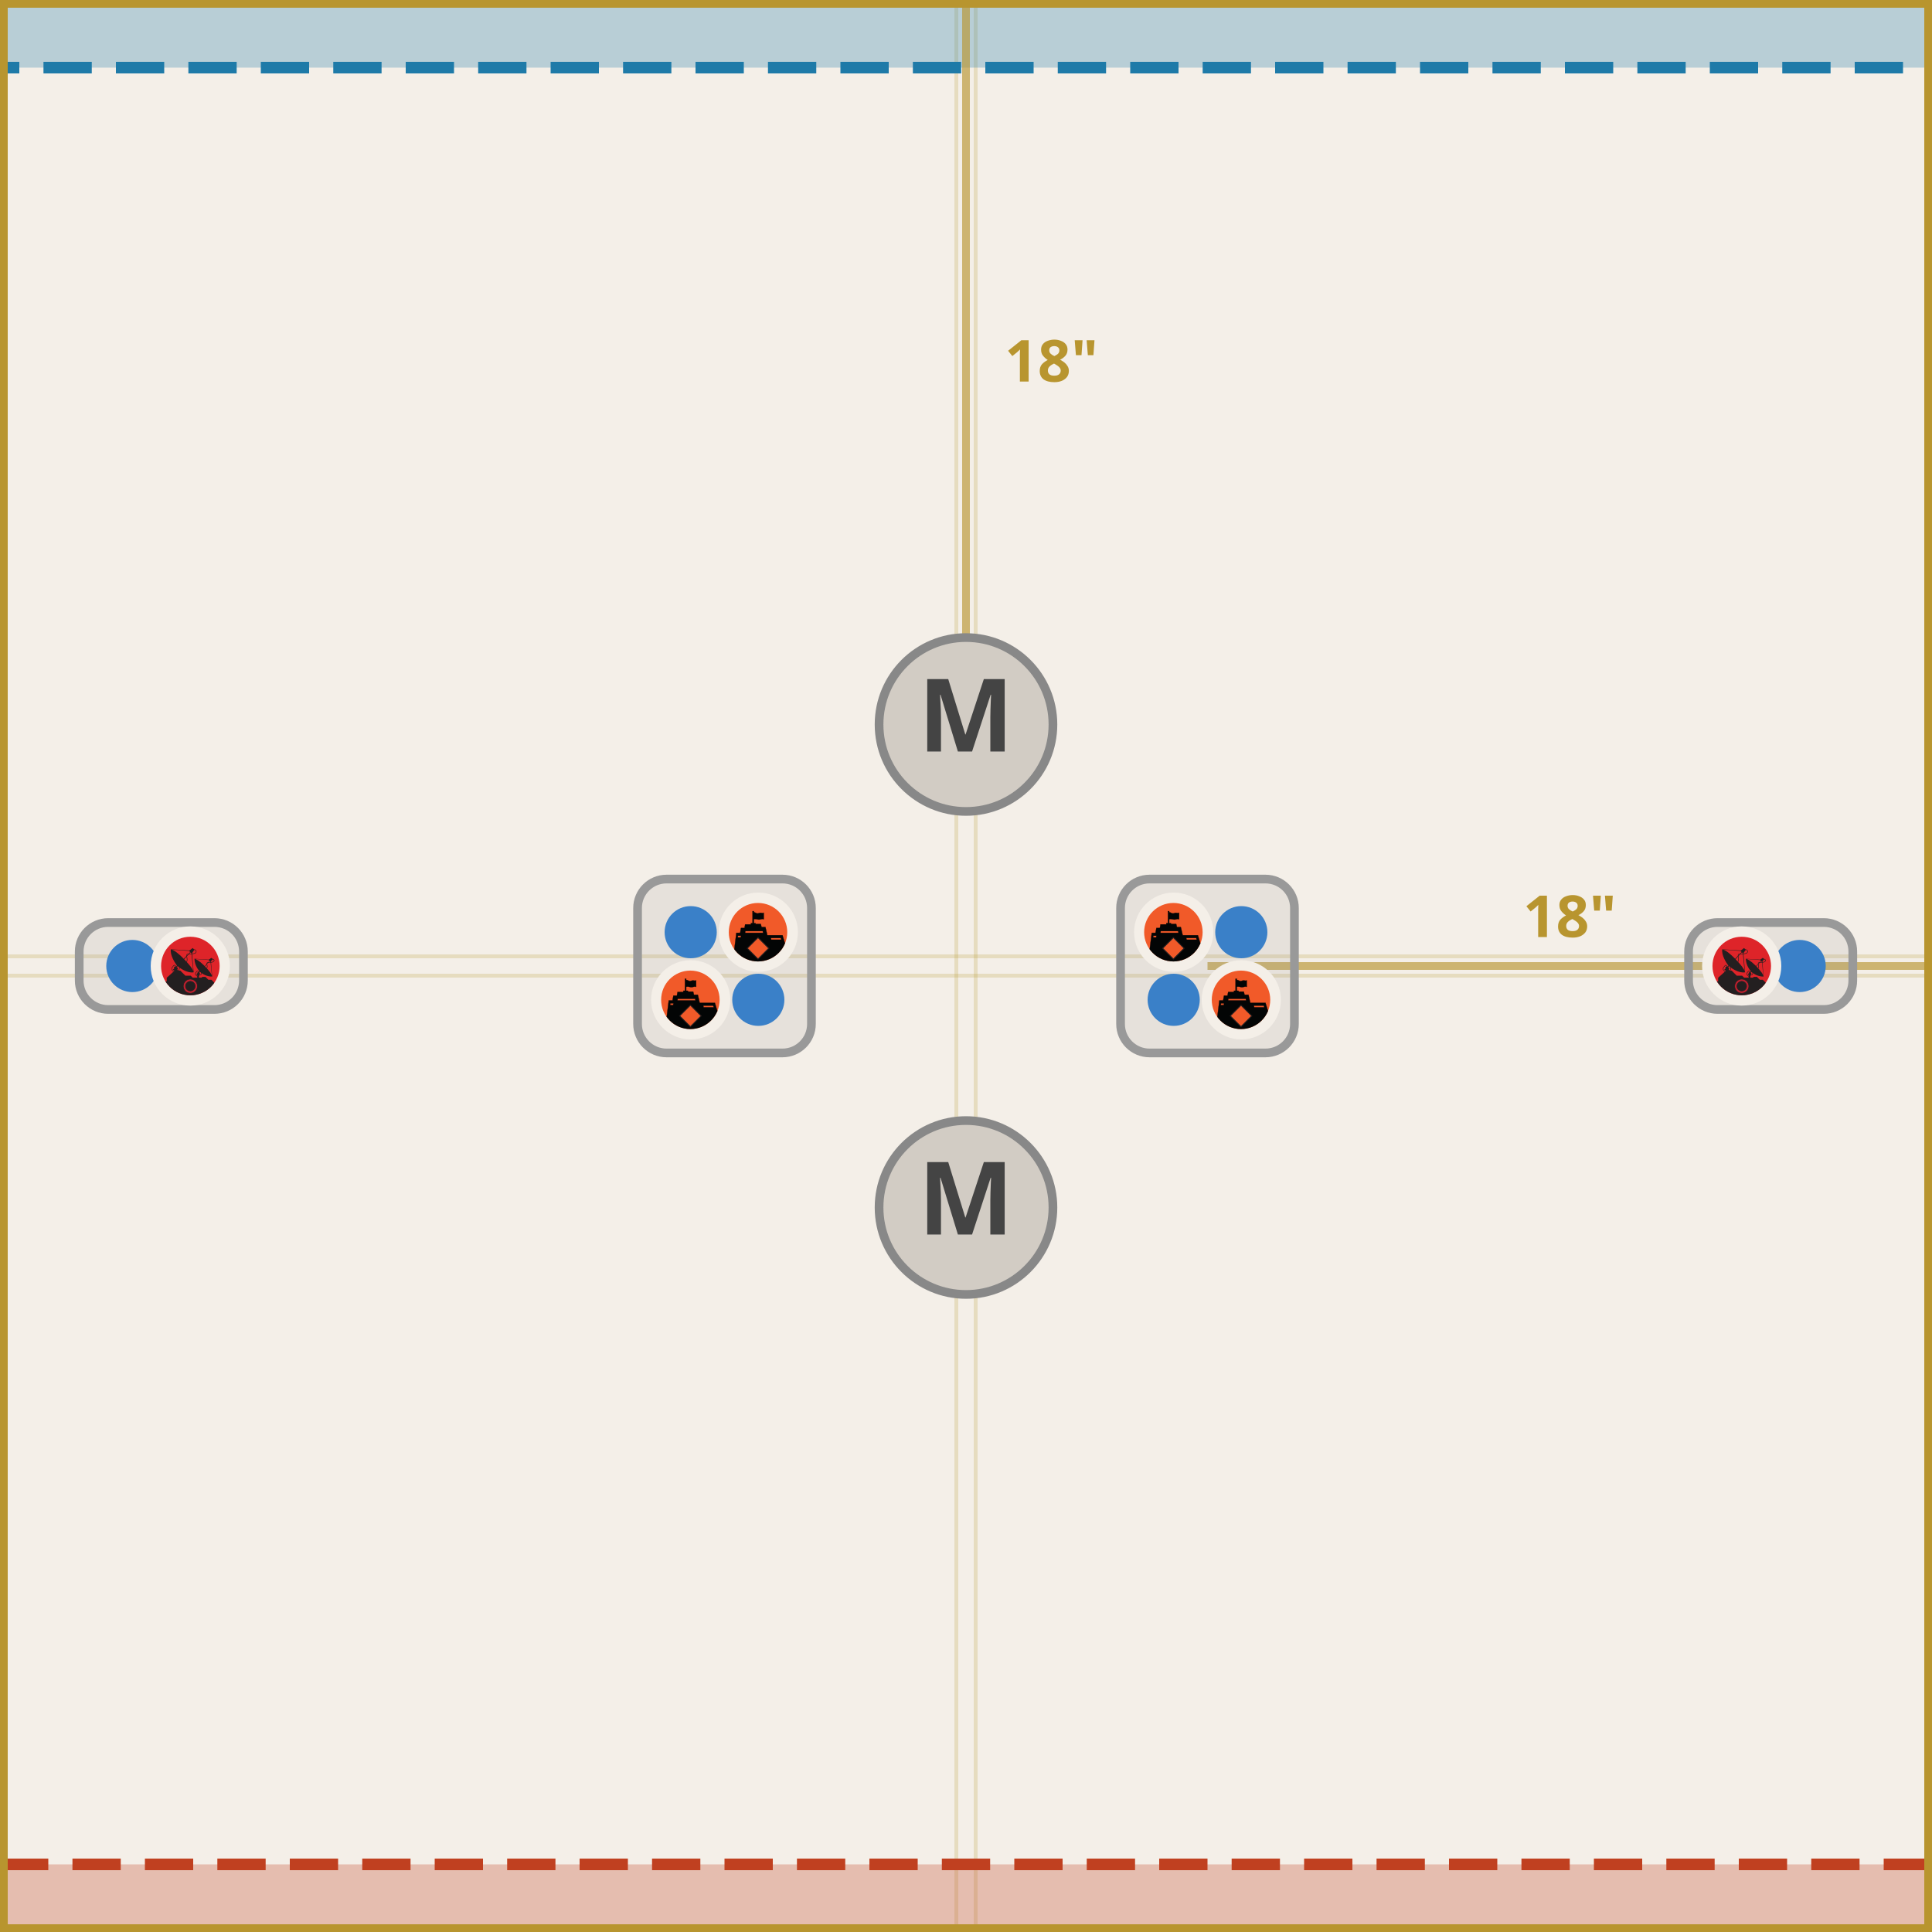
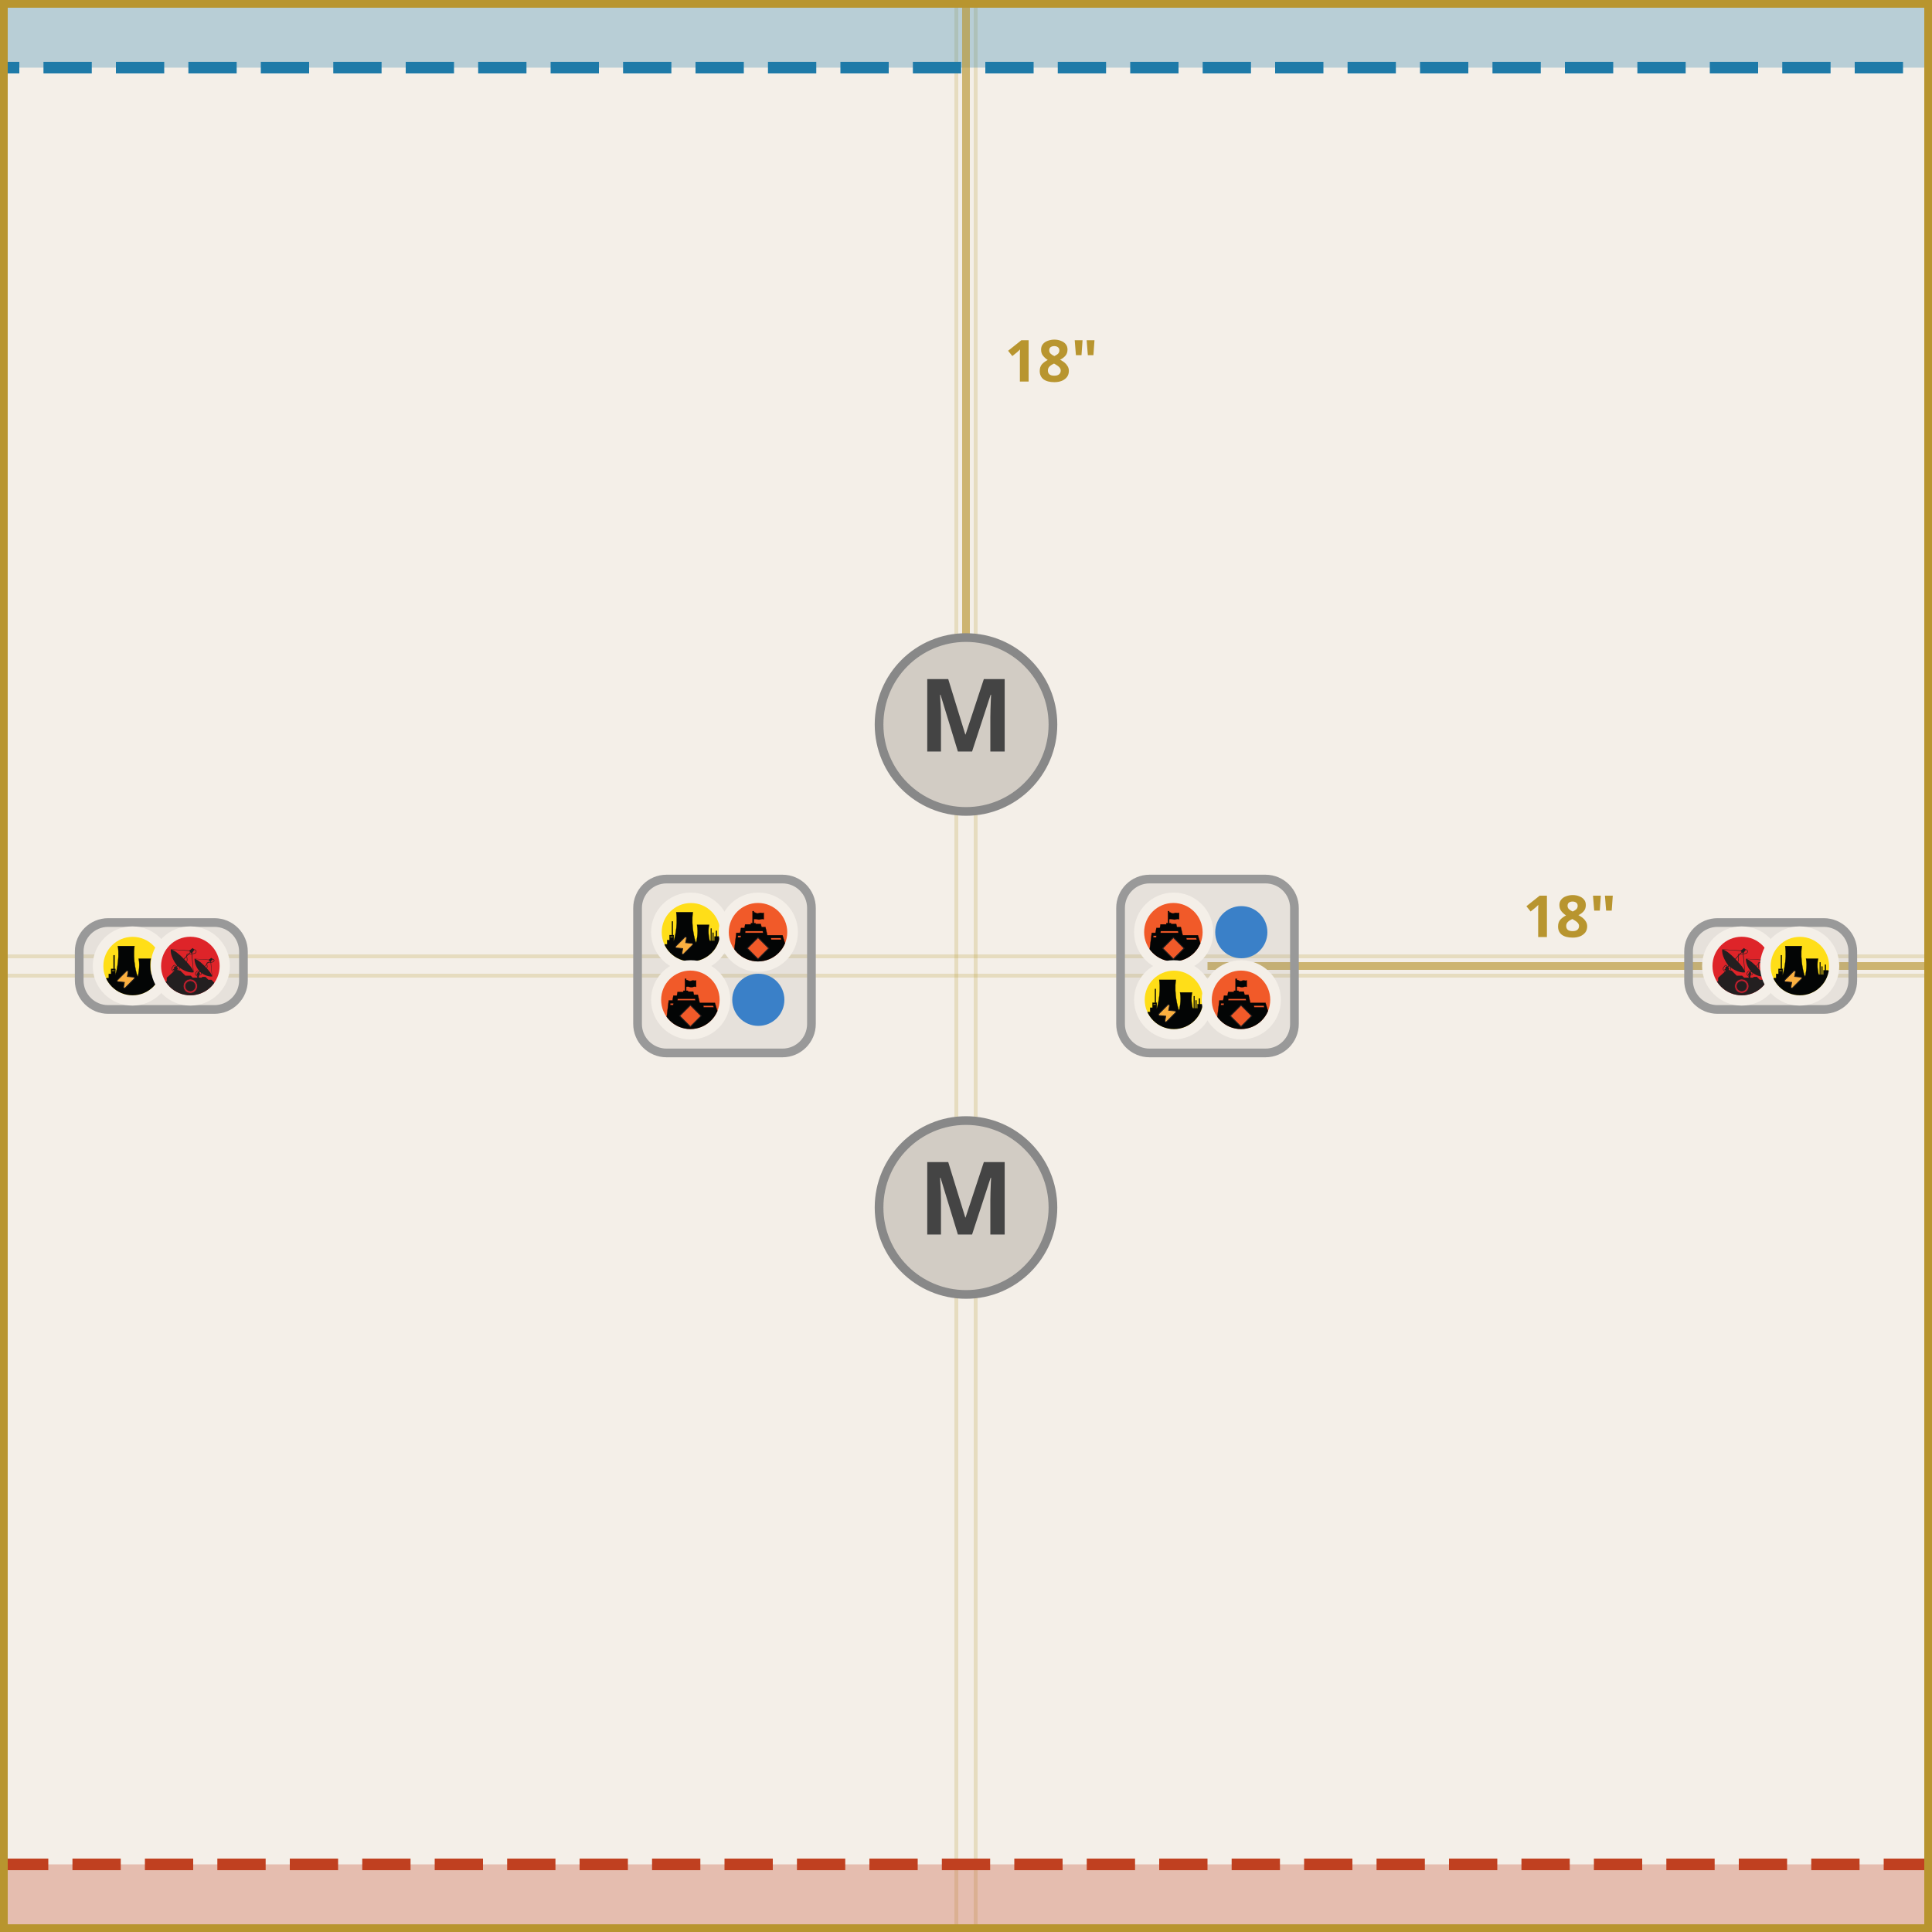
<svg xmlns="http://www.w3.org/2000/svg" viewBox="0 0 200 200" width="1000" height="1000">
  <rect width="200" height="200" fill="#f4efe8" />
  <line x1="99" y1="0" x2="99" y2="200" stroke="#B8952F" stroke-width=".4" opacity=".22" />
  <line x1="101" y1="0" x2="101" y2="200" stroke="#B8952F" stroke-width=".4" opacity=".22" />
  <line x1="0" y1="99" x2="200" y2="99" stroke="#B8952F" stroke-width=".4" opacity=".22" />
  <line x1="0" y1="101" x2="200" y2="101" stroke="#B8952F" stroke-width=".4" opacity=".22" />
  <rect x="0" y="0" width="200" height="7" fill="#1E7AA8" fill-opacity=".28" stroke="#1E7AA8" stroke-width="1.2" stroke-dasharray="5,2.5" />
  <rect x="0" y="193" width="200" height="7" fill="#C04020" fill-opacity=".28" stroke="#C04020" stroke-width="1.2" stroke-dasharray="5,2.5" />
  <rect x="0" y="0" width="200" height="200" fill="none" stroke="#B8952F" stroke-width="1.6" />
  <g data-size="clash">
    <line x1="100" y1="75" x2="100" y2="0" stroke="#B8952F" stroke-width=".8" opacity=".65" />
    <line x1="97" y1="0" x2="103" y2="0" stroke="#B8952F" stroke-width=".8" opacity=".7" />
    <text x="104" y="39.5" text-anchor="start" font-size="6" fill="#B8952F" font-family="sans-serif" font-weight="600">18"</text>
  </g>
  <line x1="125" y1="100" x2="200" y2="100" stroke="#B8952F" stroke-width=".8" opacity=".65" />
  <line x1="200" y1="97" x2="200" y2="103" stroke="#B8952F" stroke-width=".8" opacity=".7" />
  <text x="162.5" y="97" text-anchor="middle" font-size="6" fill="#B8952F" font-family="sans-serif" font-weight="600">18"</text>
  <g data-size="clash" />
  <g data-size="clash">
    <circle cx="100" cy="75" r="9" fill="#d2ccc4" stroke="#888" stroke-width=".9" />
    <text x="100" y="77.8" text-anchor="middle" font-size="10.5" fill="#444" font-family="sans-serif" font-weight="bold">M</text>
  </g>
  <g>
    <rect x="8.2" y="95.5" width="17" height="9" rx="3" fill="rgb(150,150,150)" fill-opacity=".15" stroke="#999" stroke-width=".9" />
    <circle cx="13.7" cy="100" r="2.7" fill="#3A80C8" />
    <circle cx="19.7" cy="100" r="2.7" fill="#3A80C8" />
  </g>
  <g>
    <rect x="66" y="91" width="18" height="18" rx="3" fill="rgb(150,150,150)" fill-opacity=".15" stroke="#999" stroke-width=".9" />
    <circle cx="71.5" cy="96.5" r="2.7" fill="#3A80C8" />
    <circle cx="78.5" cy="96.5" r="2.7" fill="#3A80C8" />
    <circle cx="71.5" cy="103.5" r="2.7" fill="#3A80C8" />
    <circle cx="78.5" cy="103.5" r="2.7" fill="#3A80C8" />
  </g>
  <g>
    <rect x="116" y="91" width="18" height="18" rx="3" fill="rgb(150,150,150)" fill-opacity=".15" stroke="#999" stroke-width=".9" />
    <circle cx="121.5" cy="96.5" r="2.7" fill="#3A80C8" />
    <circle cx="128.5" cy="96.5" r="2.7" fill="#3A80C8" />
    <circle cx="121.5" cy="103.5" r="2.7" fill="#3A80C8" />
    <circle cx="128.5" cy="103.5" r="2.7" fill="#3A80C8" />
  </g>
  <g>
    <rect x="174.8" y="95.5" width="17" height="9" rx="3" fill="rgb(150,150,150)" fill-opacity=".15" stroke="#999" stroke-width=".9" />
    <circle cx="180.3" cy="100" r="2.7" fill="#3A80C8" />
    <circle cx="186.3" cy="100" r="2.7" fill="#3A80C8" />
  </g>
  <g data-size="clash">
    <circle cx="100" cy="125" r="9" fill="#d2ccc4" stroke="#888" stroke-width=".9" />
    <text x="100" y="127.8" text-anchor="middle" font-size="10.5" fill="#444" font-family="sans-serif" font-weight="bold">M</text>
  </g>
  <g data-size="clash" />
+   <circle cx="13.7" cy="100.0" r="4.1" fill="#f4efe8" />
+   <g transform="translate(10.40,96.70) scale(0.103125)">
+     <clipPath id="tk-pow">
+       <circle cx="32.24" cy="32.06" r="29.33" />
+     </clipPath>
+     <g clip-path="url(#tk-pow)">
+       <path fill="#ffde18" d="M61.58 32.06C61.58 48.26 48.44 61.4 32.24 61.4C16.04 61.4 2.91 48.26 2.91 32.06C2.91 15.86 16.04 2.73 32.24 2.73C48.44 2.73 61.58 15.86 61.58 32.06" />
+       <path fill="#030505" stroke="#030505" stroke-width="0.25" d="M6.34 44.17L8.38 44.17L8.38 39.93L10.72 39.93L10.72 34.93L13.15 34.93L13.15 21.2L14.09 21.2L14.09 34.93L14.99 34.93L14.99 40.97C14.99 40.97 19.6 26.55 17.49 11.96L34.18 11.96C32.07 26.55 36.68 40.97 36.68 40.97L37.49 42.67C37.49 42.67 40.08 32.59 38.36 24.61L50.5 24.61C48.78 32.59 51.1 40.63 51.1 40.63L52.23 40.63L52.23 28.32L52.98 28.32L52.98 40.63L53.96 40.63L53.96 32.53L54.8 32.53L54.8 40.62L55.89 40.62L55.89 36.36L57.3 36.36L57.3 30.71L58.33 30.71L58.33 36.34L60.52 36.34L62.49 38.7L59.95 41.84L58.89 52.05L42.06 62.07L27.24 62.87L17.63 60.47L1.6 47.65L6.34 44.17" />
+       <path fill="#ffde18" d="M11.6 36.29H14.1V37.08H11.6Z" />
+       <path fill="none" stroke="#030505" stroke-width="0.25" d="M11.6 36.29H14.1V37.08H11.6Z" />
+       <path fill="#fbb040" stroke="#231f20" stroke-width="0.76" d="M33.25 43.18L26.94 42.55L27.77 37.86C27.91 36.95 26.8 36.39 26.15 37.04L17.04 46.15C16.44 46.75 16.87 47.78 17.72 47.78L24.03 48.41L23.2 53.1C23.06 54.01 24.16 54.57 24.82 53.92L33.92 44.81C34.52 44.21 34.1 43.18 33.25 43.18" />
+     </g>
+   </g>
  <circle cx="19.7" cy="100.0" r="4.1" fill="#f4efe8" />
  <g transform="translate(16.40,96.70) scale(0.103125)">
    <clipPath id="tk-com">
      <circle cx="32.06" cy="32.02" r="29.39" />
    </clipPath>
    <g clip-path="url(#tk-com)">
      <path fill="#de2429" d="M61.45 32.02C61.45 48.25 48.29 61.41 32.06 61.41C15.82 61.41 2.66 48.25 2.66 32.02C2.66 15.78 15.82 2.62 32.06 2.62C48.29 2.62 61.45 15.78 61.45 32.02" />
      <path fill="#231f20" d="M46.71 32.38C51.46 37.26 53.61 40.4 53.98 42.59C49.13 42.74 44.73 40.41 41.81 38.01L41.05 38.5L41.05 38.86L41.76 38.86L40.58 43L40.84 43.67L43.34 43.67L44.1 42.91L47.23 42.91L50.12 45.79L53.17 45.79L55.95 48.58L55.95 60.4L32.06 62.13L5.56 60.4L5.56 47.41L8.36 47.47L8.36 43.78L15.74 37.14L15.74 36.25L15.03 36.25L14.52 35.73L15.87 34.38C15.87 34.38 15.94 33.95 15.87 33.95C15.8 33.95 15.67 34.16 15.67 33.95C15.67 33.74 15.81 32.69 15.81 32.69L16.7 32.77L16.7 32.59L17.04 32.59L17.04 32.35L17.93 32.36L18.62 31.67C16.42 28.49 11.59 21.33 12.47 15.17C16.14 16.03 21.28 20.53 25.42 24.76L31.89 17.98L30.76 16.81L34.29 13.96L36.14 15.61L33.47 19.49L32.26 18.35L25.87 25.2C28.81 28.25 31.28 31.19 32.34 32.58C34.03 35.07 34.91 36.04 35.33 38.35C28.94 39.49 21.29 33.71 21.29 33.71L19.33 32.18L18.51 33L18.42 33.53L19.55 33.54L19.06 35.91L20.27 36.59L21.92 36.59L27.09 41.75L32.48 41.75L34.39 43.67L38.99 43.67L38.99 41.06L37.98 40.39L39.11 39.34L39.05 38.68L41.31 37.41C41.31 37.41 36.18 31.86 36.18 24.72C37.13 24.55 41.61 27.25 45.44 31.1C45.77 31.42 46.08 31.74 46.39 32.05L51.3 26.94L50.4 25.87L53.08 23.8L54.54 25.05L52.33 27.85L51.57 27.19L46.71 32.38" />
      <path fill="#231f20" d="M33.01 17.76L34.84 36.67L34.71 37.18L35.33 38.35L33.64 17.76L31.55 16.42L12.8 15.26L13.8 15.61L31.14 16.88L33.01 17.76" />
      <path fill="#231f20" d="M36.83 24.96L50.81 25.99L52.2 26.64L53.56 40.63L53.51 41.42L53.97 42.55L52.67 26.64L51.12 25.65L36.18 24.72L36.83 24.96" />
      <path fill="none" stroke="#231f20" stroke-width="0.5" d="M15.43 37.87C15.43 37.87 13.61 36.18 13.5 35.66C13.38 35.14 13.12 34.2 14.02 33.14C14.92 32.08 15.43 31.24 15.94 31.18C16.44 31.11 16.8 31.38 17.03 31.73C17.25 32.08 17.42 33.12 17.42 33.12" />
      <path fill="none" stroke="#231f20" stroke-width="0.5" d="M19.9 36.92C19.9 36.92 20.51 36.44 20.7 35.71C20.9 34.99 21.07 34.56 21.13 33.93C21.2 33.3 21.13 32.03 21.13 32.03" />
      <path fill="none" stroke="#231f20" stroke-width="0.5" d="M27.7 28.18C27.7 28.18 28.64 27.45 28.8 26.64C28.97 25.83 28.82 24.6 28.52 22.83C28.22 21.07 28.49 20.29 29.01 20.11C29.54 19.93 33.5 19.86 34.72 19.7C35.94 19.53 37 19.39 37.56 18.53C38.12 17.67 38.02 16.95 37.46 16.14C36.9 15.33 34.85 15.76 34.85 15.76" />
      <path fill="none" stroke="#231f20" stroke-width="0.5" d="M39.34 42.55C39.34 42.55 37.59 41.3 37.34 40.79C37.1 40.28 36.85 39.6 37.62 38.58C38.4 37.56 38.99 36.67 39.49 37.08C39.98 37.49 40.51 38.45 40.51 38.45" />
      <path fill="none" stroke="#231f20" stroke-width="0.5" d="M40.82 40.88C40.87 40.88 41.78 41.22 42.16 41.01C42.54 40.79 42.92 40.73 43.02 39.84C43.11 38.95 43.13 37.33 43.13 37.33" />
      <path fill="none" stroke="#231f20" stroke-width="0.5" d="M48.16 34.74C48.21 34.74 48.99 33.95 48.99 32.6C48.99 31.24 48.29 30.04 48.66 29.17C49.02 28.29 49.65 28.36 51.15 28.34C52.65 28.33 53.9 28.49 54.97 27.75C56.04 27.01 56.03 26.4 55.83 25.87C55.63 25.34 54.38 24.94 53.64 24.89" />
      <path fill="#be1e2d" d="M32.06 57.05C29.4 57.05 27.25 54.89 27.25 52.24C27.25 49.58 29.4 47.43 32.06 47.43C34.71 47.43 36.87 49.58 36.87 52.24C36.87 54.89 34.71 57.05 32.06 57.05M32.06 45.1C28.12 45.1 24.92 48.3 24.92 52.24C24.92 56.18 28.12 59.38 32.06 59.38C36 59.38 39.2 56.18 39.2 52.24C39.2 48.3 36 45.1 32.06 45.1" />
      <path fill="none" stroke="#231f20" stroke-width="0.62" d="M39.2 52.24C39.2 56.18 36 59.38 32.06 59.38C28.12 59.38 24.92 56.18 24.92 52.24C24.92 48.3 28.12 45.1 32.06 45.1C36 45.1 39.2 48.3 39.2 52.24" />
      <path fill="none" stroke="#231f20" stroke-width="0.62" d="M36.87 52.24C36.87 54.89 34.71 57.05 32.06 57.05C29.4 57.05 27.25 54.89 27.25 52.24C27.25 49.58 29.4 47.43 32.06 47.43C34.71 47.43 36.87 49.58 36.87 52.24" />
    </g>
  </g>
+   <circle cx="71.5" cy="96.5" r="4.1" fill="#f4efe8" />
+   <g transform="translate(68.20,93.20) scale(0.103125)">
+     <clipPath id="tk-pow">
+       <circle cx="32.24" cy="32.06" r="29.33" />
+     </clipPath>
+     <g clip-path="url(#tk-pow)">
+       <path fill="#ffde18" d="M61.58 32.06C61.58 48.26 48.44 61.4 32.24 61.4C16.04 61.4 2.91 48.26 2.91 32.06C2.91 15.86 16.04 2.73 32.24 2.73C48.44 2.73 61.58 15.86 61.58 32.06" />
+       <path fill="#030505" stroke="#030505" stroke-width="0.25" d="M6.34 44.17L8.38 44.17L8.38 39.93L10.72 39.93L10.72 34.93L13.15 34.93L13.15 21.2L14.09 21.2L14.09 34.93L14.99 34.93L14.99 40.97C14.99 40.97 19.6 26.55 17.49 11.96L34.18 11.96C32.07 26.55 36.68 40.97 36.68 40.97L37.49 42.67C37.49 42.67 40.08 32.59 38.36 24.61L50.5 24.61C48.78 32.59 51.1 40.63 51.1 40.63L52.23 40.63L52.23 28.32L52.98 28.32L52.98 40.63L53.96 40.63L53.96 32.53L54.8 32.53L54.8 40.62L55.89 40.62L55.89 36.36L57.3 36.36L57.3 30.71L58.33 30.71L58.33 36.34L60.52 36.34L62.49 38.7L59.95 41.84L58.89 52.05L42.06 62.07L27.24 62.87L17.63 60.47L1.6 47.65L6.34 44.17" />
+       <path fill="#ffde18" d="M11.6 36.29H14.1V37.08H11.6Z" />
+       <path fill="none" stroke="#030505" stroke-width="0.25" d="M11.6 36.29H14.1V37.08H11.6Z" />
+       <path fill="#fbb040" stroke="#231f20" stroke-width="0.76" d="M33.25 43.18L26.94 42.55L27.77 37.86C27.91 36.95 26.8 36.39 26.15 37.04L17.04 46.15C16.44 46.75 16.87 47.78 17.72 47.78L24.03 48.41L23.2 53.1C23.06 54.01 24.16 54.57 24.82 53.92L33.92 44.81C34.52 44.21 34.1 43.18 33.25 43.18" />
+     </g>
+   </g>
  <circle cx="78.5" cy="96.5" r="4.1" fill="#f4efe8" />
  <g transform="translate(75.20,93.20) scale(0.103125)">
    <clipPath id="tk-out">
      <circle cx="31.69" cy="32.02" r="29.36" />
    </clipPath>
    <g clip-path="url(#tk-out)">
      <path fill="#f15a29" d="M61.06 32.02C61.06 48.24 47.91 61.38 31.69 61.38C15.48 61.38 2.33 48.24 2.33 32.02C2.33 15.8 15.48 2.65 31.69 2.65C47.91 2.65 61.06 15.8 61.06 32.02" />
      <path fill="#030505" stroke="#030405" stroke-width="0.25" d="M27.51 19.09L27.51 22.91L29.24 22.91L29.24 23.77L34.49 23.77L35.26 26.91L39.16 26.91L41.05 35.04L56.28 35.04L61.62 52.6L47.99 62.41L20.2 63.05L7.52 52.6L9.97 32.68L13.74 32.68L14.64 27.81L18.15 27.81L18.81 24.17L24.61 24.17L24.61 22.91L26.25 22.91L26.25 10.88L27.51 10.88L27.51 12.31C27.51 12.31 27.96 11.79 28.88 12.36C29.8 12.92 30.79 13.3 31.75 13.14C32.72 12.98 33.65 12.42 34.67 12.6C35.68 12.78 36.49 12.87 36.92 12.76C37.34 12.65 37.46 12.49 37.46 12.49L37.46 19.05C37.46 19.05 36.51 18.49 35.39 18.85C34.27 19.21 32.6 19.54 31.55 19.21C30.49 18.87 28.97 18.66 28.25 18.76C27.77 18.83 27.51 19.09 27.51 19.09" />
      <path fill="#f15a29" d="M11.59 35.51L14.68 35.51L14.46 37.26L11.37 37.26L11.59 35.51" />
      <path fill="none" stroke="#030405" stroke-width="0.25" d="M11.59 35.51L11.37 37.26L14.46 37.26L14.68 35.51Z" />
      <path fill="#f15a29" d="M44.57 37.8L54.59 37.8L55.12 39.55L44.98 39.55L44.57 37.8" />
      <path fill="none" stroke="#030405" stroke-width="0.25" d="M44.57 37.8L44.98 39.55L55.12 39.55L54.59 37.8Z" />
      <path fill="#f15a29" d="M18.97 30.93L36.44 30.93L36.85 32.68L18.75 32.68L18.97 30.93" />
      <path fill="none" stroke="#030405" stroke-width="0.25" d="M18.97 30.93L18.75 32.68L36.85 32.68L36.44 30.93Z" />
      <path fill="#f15a29" d="M31.69 58.97L20.9 48.17L31.69 37.38L42.49 48.17L31.69 58.97" />
      <path fill="none" stroke="#231f20" stroke-width="0.93" d="M31.69 58.97L42.49 48.17L31.69 37.38L20.9 48.17Z" />
    </g>
  </g>
  <circle cx="71.5" cy="103.5" r="4.1" fill="#f4efe8" />
  <g transform="translate(68.20,100.20) scale(0.103125)">
    <clipPath id="tk-out">
      <circle cx="31.69" cy="32.02" r="29.36" />
    </clipPath>
    <g clip-path="url(#tk-out)">
      <path fill="#f15a29" d="M61.06 32.02C61.06 48.24 47.91 61.38 31.69 61.38C15.48 61.38 2.33 48.24 2.33 32.02C2.33 15.8 15.48 2.65 31.69 2.65C47.91 2.65 61.06 15.8 61.06 32.02" />
      <path fill="#030505" stroke="#030405" stroke-width="0.25" d="M27.51 19.09L27.51 22.91L29.24 22.91L29.24 23.77L34.49 23.77L35.26 26.91L39.16 26.91L41.05 35.04L56.28 35.04L61.62 52.6L47.99 62.41L20.2 63.05L7.52 52.6L9.97 32.68L13.74 32.68L14.64 27.81L18.15 27.81L18.81 24.17L24.61 24.17L24.61 22.91L26.25 22.91L26.25 10.88L27.51 10.88L27.51 12.31C27.51 12.31 27.96 11.79 28.88 12.36C29.8 12.92 30.79 13.3 31.75 13.14C32.72 12.98 33.65 12.42 34.67 12.6C35.68 12.78 36.49 12.87 36.92 12.76C37.34 12.65 37.46 12.49 37.46 12.49L37.46 19.05C37.46 19.05 36.51 18.49 35.39 18.85C34.27 19.21 32.6 19.54 31.55 19.21C30.49 18.87 28.97 18.66 28.25 18.76C27.77 18.83 27.51 19.09 27.51 19.09" />
      <path fill="#f15a29" d="M11.59 35.51L14.68 35.51L14.46 37.26L11.37 37.26L11.59 35.51" />
      <path fill="none" stroke="#030405" stroke-width="0.25" d="M11.59 35.51L11.37 37.26L14.46 37.26L14.68 35.51Z" />
      <path fill="#f15a29" d="M44.57 37.8L54.59 37.8L55.12 39.55L44.98 39.55L44.57 37.8" />
      <path fill="none" stroke="#030405" stroke-width="0.25" d="M44.57 37.8L44.98 39.55L55.12 39.55L54.59 37.8Z" />
      <path fill="#f15a29" d="M18.97 30.93L36.44 30.93L36.85 32.68L18.75 32.68L18.97 30.93" />
      <path fill="none" stroke="#030405" stroke-width="0.25" d="M18.97 30.93L18.75 32.68L36.85 32.68L36.44 30.93Z" />
      <path fill="#f15a29" d="M31.69 58.97L20.9 48.17L31.69 37.38L42.49 48.17L31.69 58.97" />
      <path fill="none" stroke="#231f20" stroke-width="0.93" d="M31.69 58.97L42.49 48.17L31.69 37.38L20.9 48.17Z" />
    </g>
  </g>
  <circle cx="121.5" cy="96.5" r="4.1" fill="#f4efe8" />
  <g transform="translate(118.20,93.20) scale(0.103125)">
    <clipPath id="tk-out">
      <circle cx="31.69" cy="32.02" r="29.36" />
    </clipPath>
    <g clip-path="url(#tk-out)">
      <path fill="#f15a29" d="M61.06 32.02C61.06 48.24 47.91 61.38 31.69 61.38C15.48 61.38 2.33 48.24 2.33 32.02C2.33 15.8 15.48 2.65 31.69 2.65C47.91 2.65 61.06 15.8 61.06 32.02" />
      <path fill="#030505" stroke="#030405" stroke-width="0.25" d="M27.51 19.09L27.51 22.91L29.24 22.91L29.24 23.77L34.49 23.77L35.26 26.91L39.16 26.91L41.05 35.04L56.28 35.04L61.62 52.6L47.99 62.41L20.2 63.05L7.52 52.6L9.97 32.68L13.74 32.68L14.64 27.81L18.15 27.81L18.81 24.17L24.61 24.17L24.61 22.91L26.25 22.91L26.25 10.88L27.51 10.88L27.51 12.31C27.51 12.31 27.96 11.79 28.88 12.36C29.8 12.92 30.79 13.3 31.75 13.14C32.72 12.98 33.65 12.42 34.67 12.6C35.68 12.78 36.49 12.87 36.92 12.76C37.34 12.65 37.46 12.49 37.46 12.49L37.46 19.05C37.46 19.05 36.51 18.49 35.39 18.85C34.27 19.21 32.6 19.54 31.55 19.21C30.49 18.87 28.97 18.66 28.25 18.76C27.77 18.83 27.51 19.09 27.51 19.09" />
      <path fill="#f15a29" d="M11.59 35.51L14.68 35.51L14.46 37.26L11.37 37.26L11.59 35.51" />
      <path fill="none" stroke="#030405" stroke-width="0.25" d="M11.59 35.51L11.37 37.26L14.46 37.26L14.68 35.51Z" />
      <path fill="#f15a29" d="M44.57 37.8L54.59 37.8L55.12 39.55L44.98 39.55L44.57 37.8" />
      <path fill="none" stroke="#030405" stroke-width="0.25" d="M44.57 37.8L44.98 39.55L55.12 39.55L54.59 37.8Z" />
      <path fill="#f15a29" d="M18.97 30.93L36.44 30.93L36.85 32.68L18.75 32.68L18.97 30.93" />
      <path fill="none" stroke="#030405" stroke-width="0.25" d="M18.97 30.93L18.75 32.68L36.85 32.68L36.44 30.93Z" />
      <path fill="#f15a29" d="M31.69 58.97L20.9 48.17L31.69 37.38L42.49 48.17L31.69 58.97" />
      <path fill="none" stroke="#231f20" stroke-width="0.93" d="M31.69 58.97L42.49 48.17L31.69 37.38L20.9 48.17Z" />
+     </g>
+   </g>
+   <circle cx="121.5" cy="103.5" r="4.1" fill="#f4efe8" />
+   <g transform="translate(118.20,100.20) scale(0.103125)">
+     <clipPath id="tk-pow">
+       <circle cx="32.24" cy="32.06" r="29.33" />
+     </clipPath>
+     <g clip-path="url(#tk-pow)">
+       <path fill="#ffde18" d="M61.58 32.06C61.58 48.26 48.44 61.4 32.24 61.4C16.04 61.4 2.91 48.26 2.91 32.06C2.91 15.86 16.04 2.73 32.24 2.73C48.44 2.73 61.58 15.86 61.58 32.06" />
+       <path fill="#030505" stroke="#030505" stroke-width="0.25" d="M6.34 44.17L8.38 44.17L8.38 39.93L10.72 39.93L10.72 34.93L13.15 34.93L13.15 21.2L14.09 21.2L14.09 34.93L14.99 34.93L14.99 40.97C14.99 40.97 19.6 26.55 17.49 11.96L34.18 11.96C32.07 26.55 36.68 40.97 36.68 40.97L37.49 42.67C37.49 42.67 40.08 32.59 38.36 24.61L50.5 24.61C48.78 32.59 51.1 40.63 51.1 40.63L52.23 40.63L52.23 28.32L52.98 28.32L52.98 40.63L53.96 40.63L53.96 32.53L54.8 32.53L54.8 40.62L55.89 40.62L55.89 36.36L57.3 36.36L57.3 30.71L58.33 30.71L58.33 36.34L60.52 36.34L62.49 38.7L59.95 41.84L58.89 52.05L42.06 62.07L27.24 62.87L17.63 60.47L1.6 47.65L6.34 44.17" />
+       <path fill="#ffde18" d="M11.6 36.29H14.1V37.08H11.6Z" />
+       <path fill="none" stroke="#030505" stroke-width="0.25" d="M11.6 36.29H14.1V37.08H11.6Z" />
+       <path fill="#fbb040" stroke="#231f20" stroke-width="0.76" d="M33.25 43.18L26.94 42.55L27.77 37.86C27.91 36.95 26.8 36.39 26.15 37.04L17.04 46.15C16.44 46.75 16.87 47.78 17.72 47.78L24.03 48.41L23.2 53.1C23.06 54.01 24.16 54.57 24.82 53.92L33.92 44.81C34.52 44.21 34.1 43.18 33.25 43.18" />
    </g>
  </g>
  <circle cx="128.5" cy="103.5" r="4.1" fill="#f4efe8" />
  <g transform="translate(125.20,100.20) scale(0.103125)">
    <clipPath id="tk-out">
      <circle cx="31.69" cy="32.02" r="29.36" />
    </clipPath>
    <g clip-path="url(#tk-out)">
      <path fill="#f15a29" d="M61.06 32.02C61.06 48.24 47.91 61.38 31.69 61.38C15.48 61.38 2.33 48.24 2.33 32.02C2.33 15.8 15.48 2.65 31.69 2.65C47.91 2.65 61.06 15.8 61.06 32.02" />
      <path fill="#030505" stroke="#030405" stroke-width="0.25" d="M27.51 19.09L27.51 22.91L29.24 22.91L29.24 23.77L34.49 23.77L35.26 26.91L39.16 26.91L41.05 35.04L56.28 35.04L61.62 52.6L47.99 62.41L20.2 63.05L7.52 52.6L9.97 32.68L13.74 32.68L14.64 27.81L18.15 27.81L18.81 24.17L24.61 24.17L24.61 22.91L26.25 22.91L26.25 10.88L27.51 10.88L27.51 12.31C27.51 12.31 27.96 11.79 28.88 12.36C29.8 12.92 30.79 13.3 31.75 13.14C32.72 12.98 33.65 12.42 34.67 12.6C35.68 12.78 36.49 12.87 36.92 12.76C37.34 12.65 37.46 12.49 37.46 12.49L37.46 19.05C37.46 19.05 36.51 18.49 35.39 18.85C34.27 19.21 32.6 19.54 31.55 19.21C30.49 18.87 28.97 18.66 28.25 18.76C27.77 18.83 27.51 19.09 27.51 19.09" />
      <path fill="#f15a29" d="M11.59 35.51L14.68 35.51L14.46 37.26L11.37 37.26L11.59 35.51" />
      <path fill="none" stroke="#030405" stroke-width="0.25" d="M11.59 35.51L11.37 37.26L14.46 37.26L14.68 35.51Z" />
      <path fill="#f15a29" d="M44.57 37.8L54.59 37.8L55.12 39.55L44.98 39.55L44.57 37.8" />
      <path fill="none" stroke="#030405" stroke-width="0.25" d="M44.57 37.8L44.98 39.55L55.12 39.55L54.59 37.8Z" />
      <path fill="#f15a29" d="M18.97 30.93L36.44 30.93L36.85 32.68L18.75 32.68L18.97 30.93" />
      <path fill="none" stroke="#030405" stroke-width="0.25" d="M18.97 30.93L18.75 32.68L36.85 32.68L36.44 30.93Z" />
      <path fill="#f15a29" d="M31.69 58.97L20.9 48.17L31.69 37.38L42.49 48.17L31.69 58.97" />
      <path fill="none" stroke="#231f20" stroke-width="0.93" d="M31.69 58.97L42.49 48.17L31.69 37.38L20.9 48.17Z" />
    </g>
  </g>
  <circle cx="180.3" cy="100.0" r="4.1" fill="#f4efe8" />
  <g transform="translate(177.00,96.70) scale(0.103125)">
    <clipPath id="tk-com">
      <circle cx="32.06" cy="32.02" r="29.39" />
    </clipPath>
    <g clip-path="url(#tk-com)">
      <path fill="#de2429" d="M61.45 32.02C61.45 48.25 48.29 61.41 32.06 61.41C15.82 61.41 2.66 48.25 2.66 32.02C2.66 15.78 15.82 2.62 32.06 2.62C48.29 2.62 61.45 15.78 61.45 32.02" />
      <path fill="#231f20" d="M46.71 32.38C51.46 37.26 53.61 40.4 53.98 42.59C49.13 42.74 44.73 40.41 41.81 38.01L41.05 38.5L41.05 38.86L41.76 38.86L40.58 43L40.84 43.67L43.34 43.67L44.1 42.91L47.23 42.91L50.12 45.79L53.17 45.79L55.95 48.58L55.95 60.4L32.06 62.13L5.56 60.4L5.56 47.41L8.36 47.47L8.36 43.78L15.74 37.14L15.74 36.25L15.03 36.25L14.52 35.73L15.87 34.38C15.87 34.38 15.94 33.95 15.87 33.95C15.8 33.95 15.67 34.16 15.67 33.95C15.67 33.74 15.81 32.69 15.81 32.69L16.7 32.77L16.7 32.59L17.04 32.59L17.04 32.35L17.93 32.36L18.62 31.67C16.42 28.49 11.59 21.33 12.47 15.17C16.14 16.03 21.28 20.53 25.42 24.76L31.89 17.98L30.76 16.81L34.29 13.96L36.14 15.61L33.47 19.49L32.26 18.35L25.87 25.2C28.81 28.25 31.28 31.19 32.34 32.58C34.03 35.07 34.91 36.04 35.33 38.35C28.94 39.49 21.29 33.71 21.29 33.71L19.33 32.18L18.51 33L18.42 33.53L19.55 33.54L19.06 35.91L20.27 36.59L21.92 36.59L27.09 41.75L32.48 41.75L34.39 43.67L38.99 43.67L38.99 41.06L37.98 40.39L39.11 39.34L39.05 38.68L41.31 37.41C41.31 37.41 36.18 31.86 36.18 24.72C37.13 24.55 41.61 27.25 45.44 31.1C45.77 31.42 46.08 31.74 46.39 32.05L51.3 26.94L50.4 25.87L53.08 23.8L54.54 25.05L52.33 27.85L51.57 27.19L46.71 32.38" />
      <path fill="#231f20" d="M33.01 17.76L34.84 36.67L34.71 37.18L35.33 38.35L33.64 17.76L31.55 16.42L12.8 15.26L13.8 15.61L31.14 16.88L33.01 17.76" />
      <path fill="#231f20" d="M36.83 24.96L50.81 25.99L52.2 26.64L53.56 40.63L53.51 41.42L53.97 42.55L52.67 26.64L51.12 25.65L36.18 24.72L36.83 24.96" />
      <path fill="none" stroke="#231f20" stroke-width="0.5" d="M15.43 37.87C15.43 37.87 13.61 36.18 13.5 35.66C13.38 35.14 13.12 34.2 14.02 33.14C14.92 32.08 15.43 31.24 15.94 31.18C16.44 31.11 16.8 31.38 17.03 31.73C17.25 32.08 17.42 33.12 17.42 33.12" />
      <path fill="none" stroke="#231f20" stroke-width="0.5" d="M19.9 36.92C19.9 36.92 20.51 36.44 20.7 35.71C20.9 34.99 21.07 34.56 21.13 33.93C21.2 33.3 21.13 32.03 21.13 32.03" />
      <path fill="none" stroke="#231f20" stroke-width="0.5" d="M27.7 28.18C27.7 28.18 28.64 27.45 28.8 26.64C28.97 25.83 28.82 24.6 28.52 22.83C28.22 21.07 28.49 20.29 29.01 20.11C29.54 19.93 33.5 19.86 34.72 19.7C35.94 19.53 37 19.39 37.56 18.53C38.12 17.67 38.02 16.95 37.46 16.14C36.9 15.33 34.85 15.76 34.85 15.76" />
      <path fill="none" stroke="#231f20" stroke-width="0.5" d="M39.34 42.55C39.34 42.55 37.59 41.3 37.34 40.79C37.1 40.28 36.85 39.6 37.62 38.58C38.4 37.56 38.99 36.67 39.49 37.08C39.98 37.49 40.51 38.45 40.51 38.45" />
      <path fill="none" stroke="#231f20" stroke-width="0.5" d="M40.82 40.88C40.87 40.88 41.78 41.22 42.16 41.01C42.54 40.79 42.92 40.73 43.02 39.84C43.11 38.95 43.13 37.33 43.13 37.33" />
      <path fill="none" stroke="#231f20" stroke-width="0.5" d="M48.16 34.74C48.21 34.74 48.99 33.95 48.99 32.6C48.99 31.24 48.29 30.04 48.66 29.17C49.02 28.29 49.65 28.36 51.15 28.34C52.65 28.33 53.9 28.49 54.97 27.75C56.04 27.01 56.03 26.4 55.83 25.87C55.63 25.34 54.38 24.94 53.64 24.89" />
      <path fill="#be1e2d" d="M32.06 57.05C29.4 57.05 27.25 54.89 27.25 52.24C27.25 49.58 29.4 47.43 32.06 47.43C34.71 47.43 36.87 49.58 36.87 52.24C36.87 54.89 34.71 57.05 32.06 57.05M32.06 45.1C28.12 45.1 24.92 48.3 24.92 52.24C24.92 56.18 28.12 59.38 32.06 59.38C36 59.38 39.2 56.18 39.2 52.24C39.2 48.3 36 45.1 32.06 45.1" />
      <path fill="none" stroke="#231f20" stroke-width="0.62" d="M39.2 52.24C39.2 56.18 36 59.38 32.06 59.38C28.12 59.38 24.92 56.18 24.92 52.24C24.92 48.3 28.12 45.1 32.06 45.1C36 45.1 39.2 48.3 39.2 52.24" />
      <path fill="none" stroke="#231f20" stroke-width="0.62" d="M36.87 52.24C36.87 54.89 34.71 57.05 32.06 57.05C29.4 57.05 27.25 54.89 27.25 52.24C27.25 49.58 29.4 47.43 32.06 47.43C34.71 47.43 36.87 49.58 36.87 52.24" />
    </g>
  </g>
+   <circle cx="186.3" cy="100.0" r="4.1" fill="#f4efe8" />
+   <g transform="translate(183.00,96.70) scale(0.103125)">
+     <clipPath id="tk-pow">
+       <circle cx="32.24" cy="32.06" r="29.33" />
+     </clipPath>
+     <g clip-path="url(#tk-pow)">
+       <path fill="#ffde18" d="M61.58 32.06C61.58 48.26 48.44 61.4 32.24 61.4C16.04 61.4 2.91 48.26 2.91 32.06C2.91 15.86 16.04 2.73 32.24 2.73C48.44 2.73 61.58 15.86 61.58 32.06" />
+       <path fill="#030505" stroke="#030505" stroke-width="0.25" d="M6.34 44.17L8.38 44.17L8.38 39.93L10.72 39.93L10.72 34.93L13.15 34.93L13.15 21.2L14.09 21.2L14.09 34.93L14.99 34.93L14.99 40.97C14.99 40.97 19.6 26.55 17.49 11.96L34.18 11.96C32.07 26.55 36.68 40.97 36.68 40.97L37.49 42.67C37.49 42.67 40.08 32.59 38.36 24.61L50.5 24.61C48.78 32.59 51.1 40.63 51.1 40.63L52.23 40.63L52.23 28.32L52.98 28.32L52.98 40.63L53.96 40.63L53.96 32.53L54.8 32.53L54.8 40.62L55.89 40.62L55.89 36.36L57.3 36.36L57.3 30.71L58.33 30.71L58.33 36.34L60.52 36.34L62.49 38.7L59.95 41.84L58.89 52.05L42.06 62.07L27.24 62.87L17.63 60.47L1.6 47.65L6.34 44.17" />
+       <path fill="#ffde18" d="M11.6 36.29H14.1V37.08H11.6Z" />
+       <path fill="none" stroke="#030505" stroke-width="0.25" d="M11.6 36.29H14.1V37.08H11.6Z" />
+       <path fill="#fbb040" stroke="#231f20" stroke-width="0.76" d="M33.25 43.18L26.94 42.55L27.77 37.86C27.91 36.95 26.8 36.39 26.15 37.04L17.04 46.15C16.44 46.75 16.87 47.78 17.72 47.78L24.03 48.41L23.2 53.1C23.06 54.01 24.16 54.57 24.82 53.92L33.92 44.81C34.52 44.21 34.1 43.18 33.25 43.18" />
+     </g>
+   </g>
  <g data-size="clash" />
</svg>
